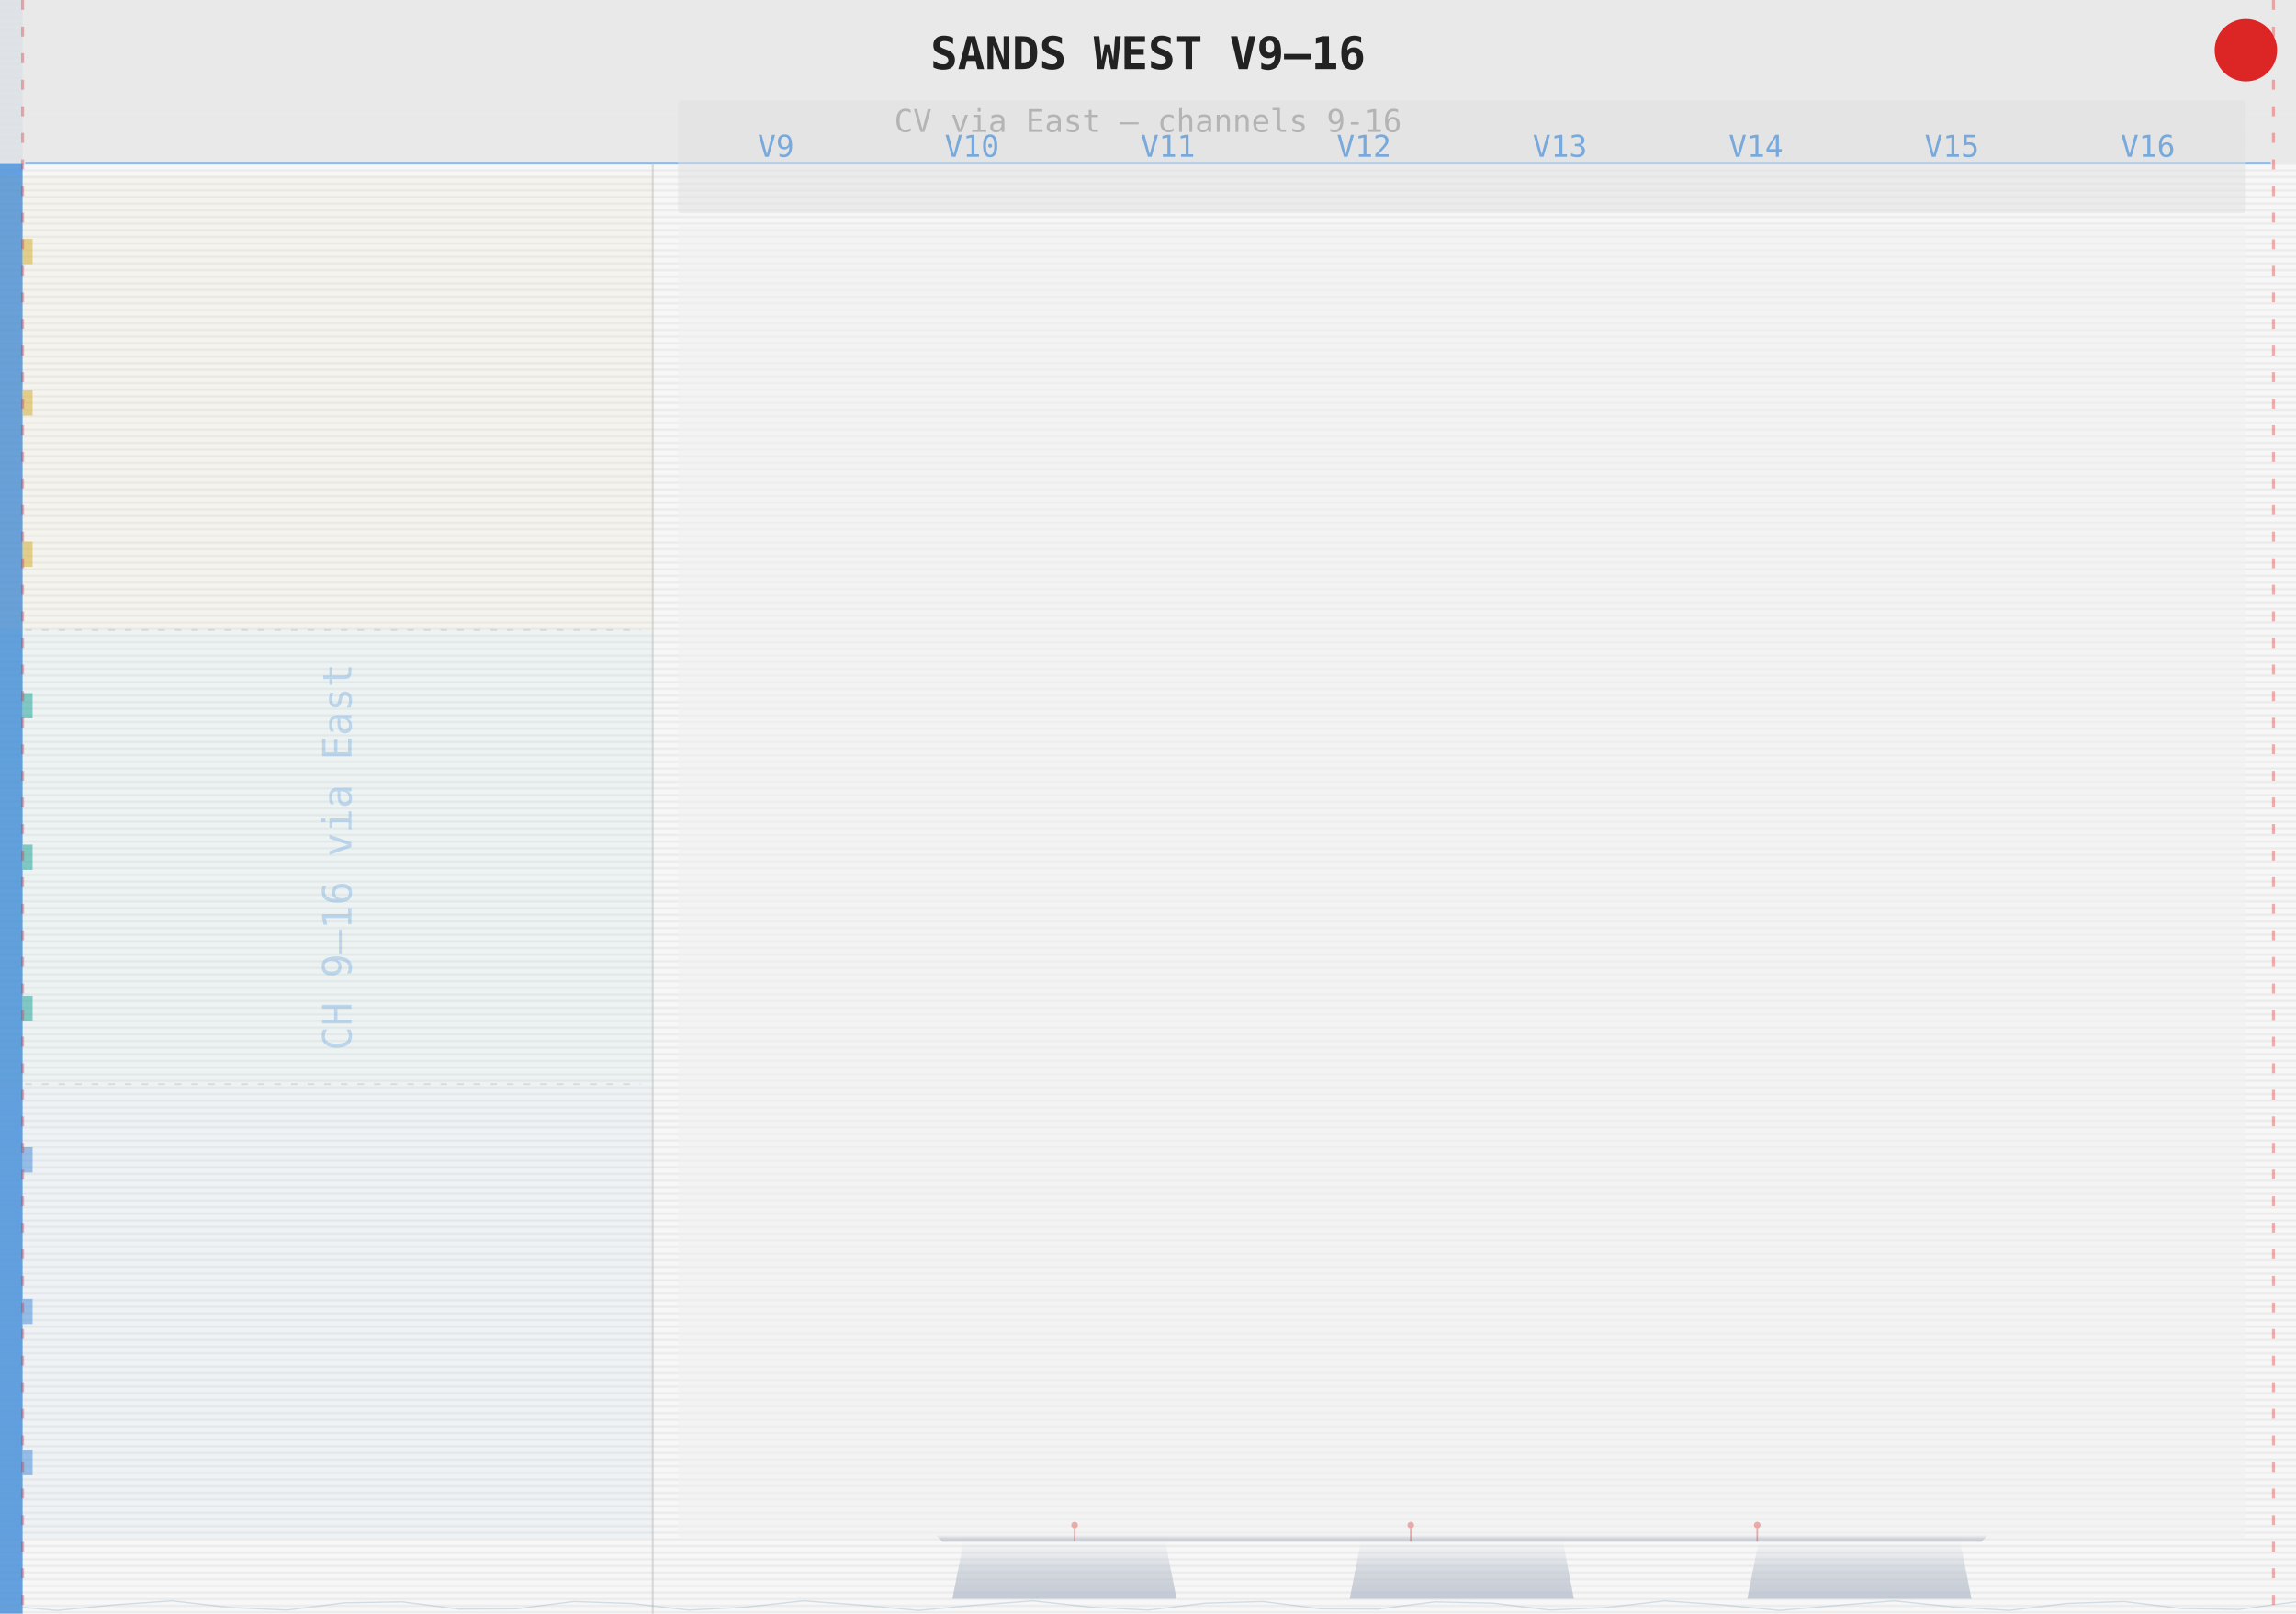
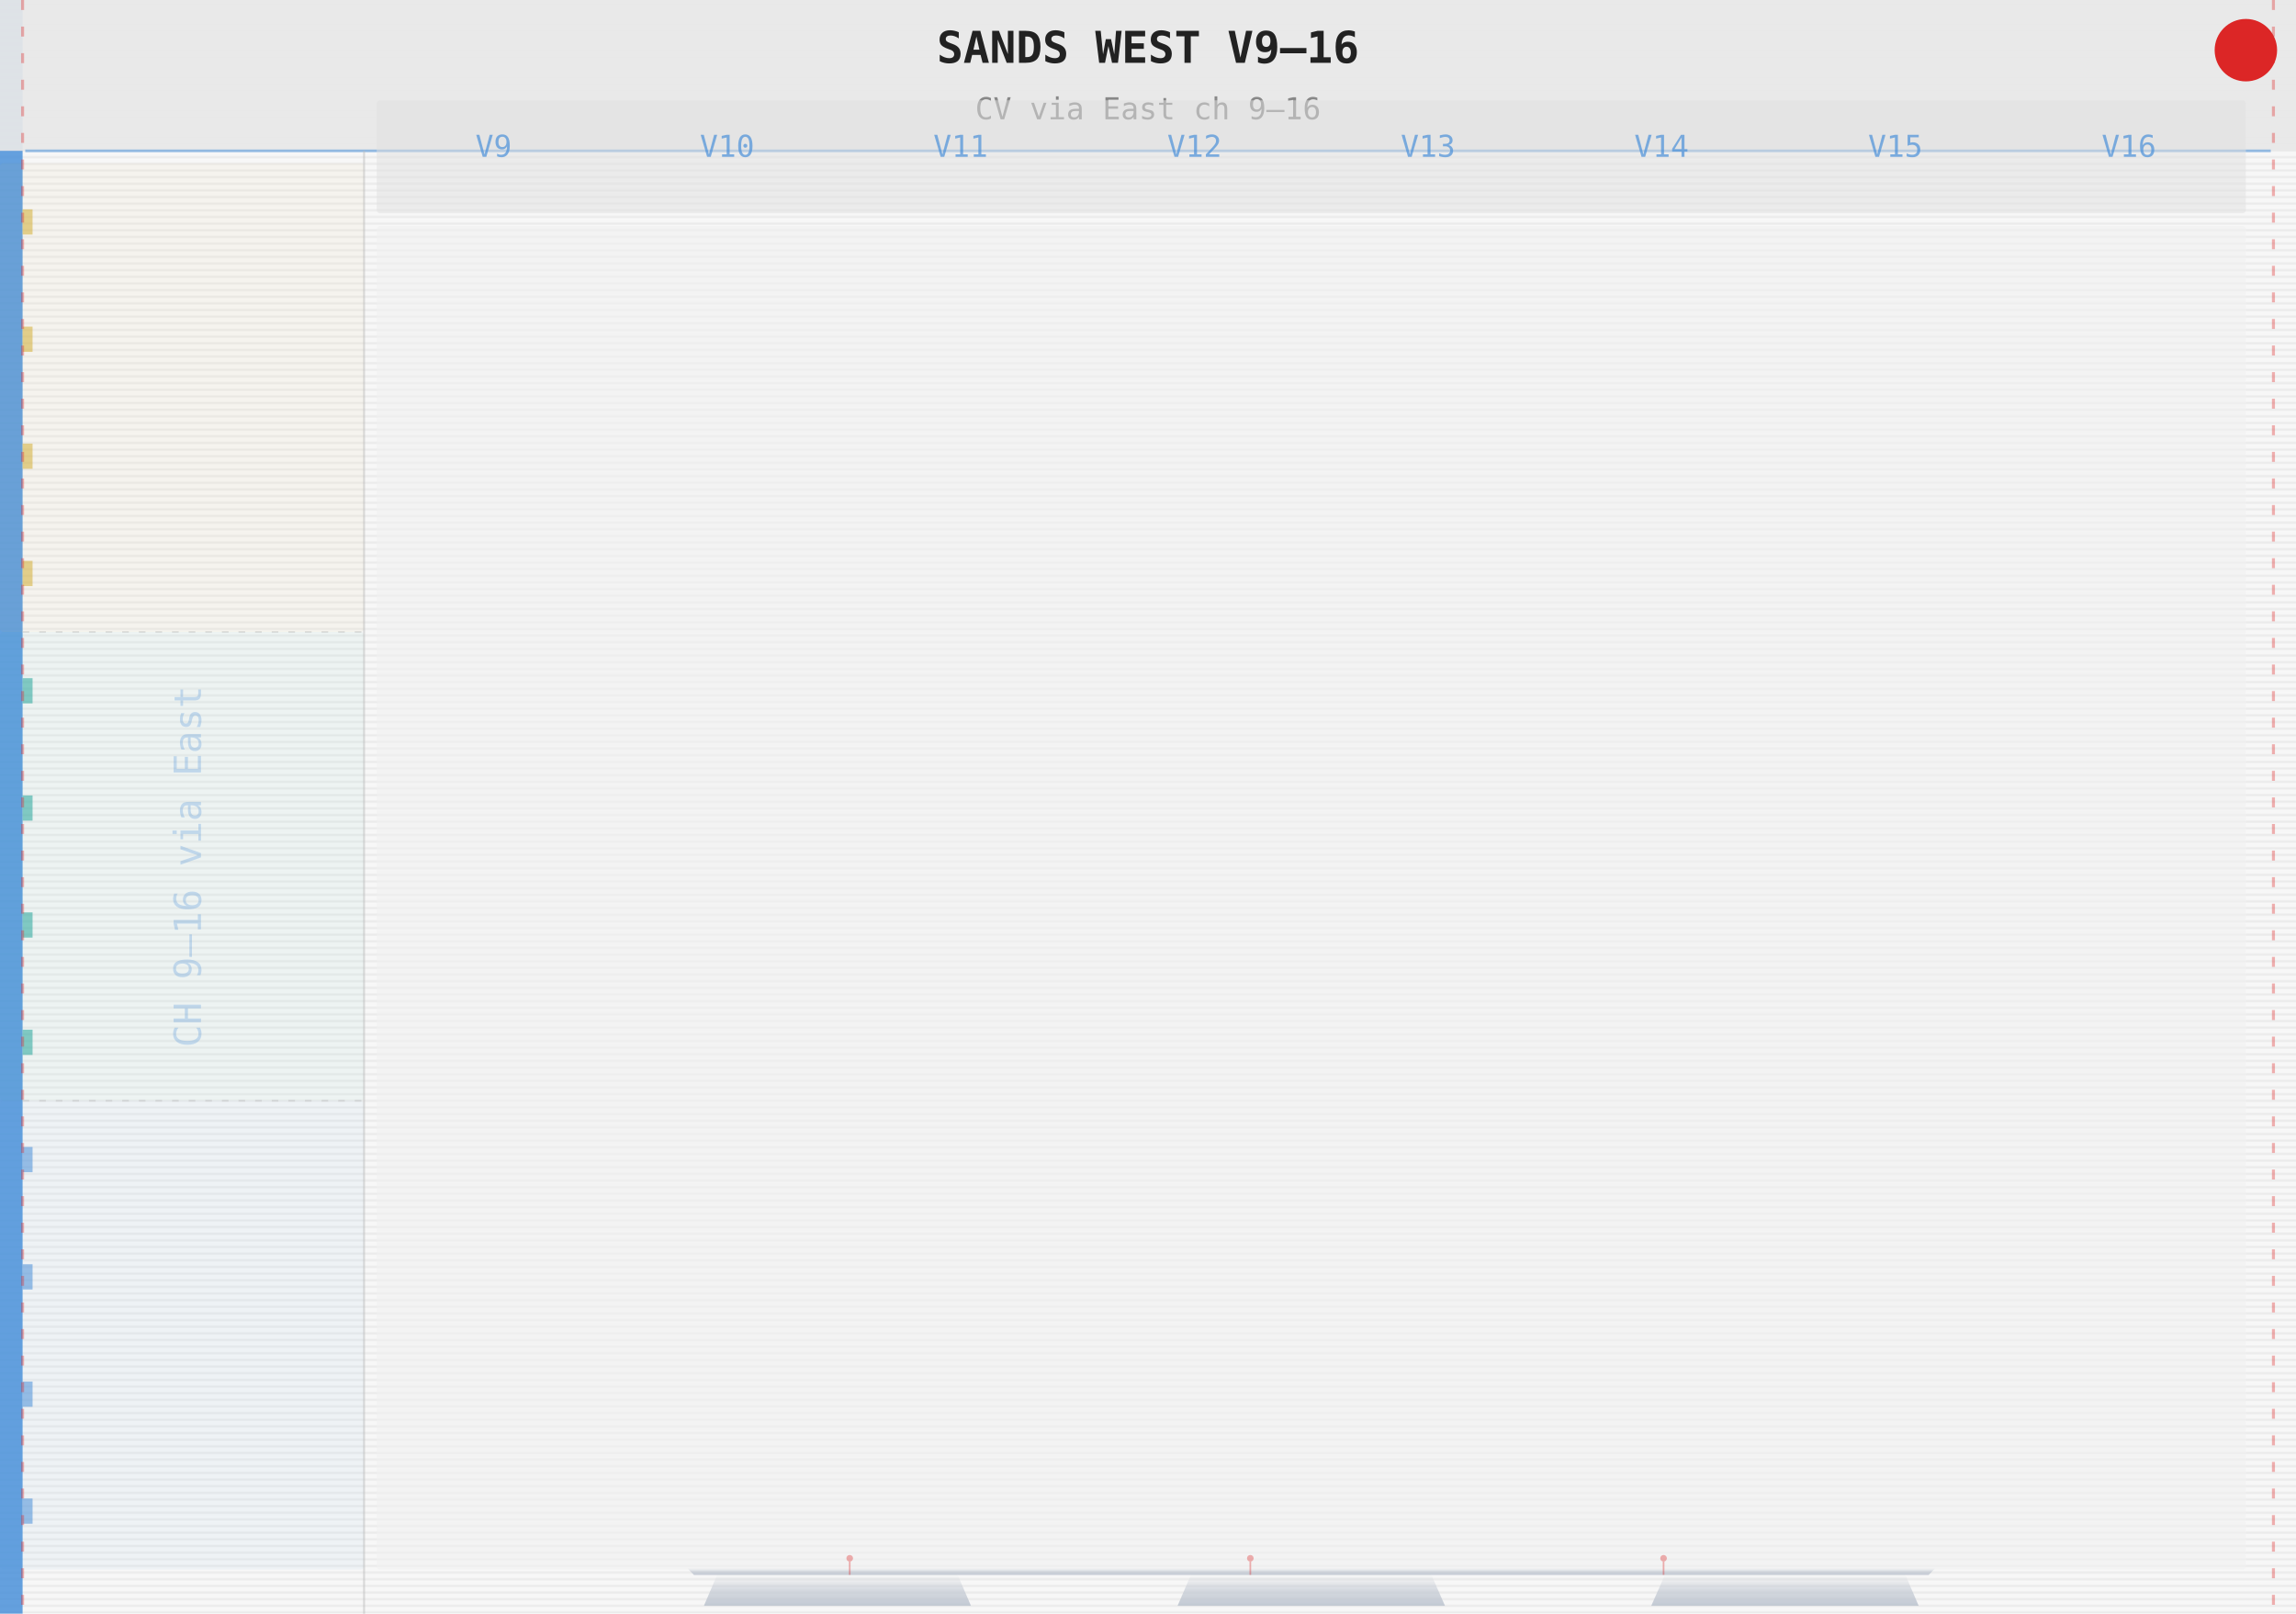
<svg xmlns="http://www.w3.org/2000/svg" width="691.19" height="485.67" viewBox="0 0 691.19 485.67">
  <defs>
    <pattern id="g" x="0" y="0" width="691.19" height="2" patternUnits="userSpaceOnUse">
      <rect width="691.19" height="2" fill="#f7f7f7" />
      <rect y="1" width="691.19" height="0.6" fill="#cccccc" opacity="0.28" />
    </pattern>
    <linearGradient id="mbsG" x1="0" y1="0" x2="0" y2="1">
      <stop offset="0%" stop-color="#b8c0cc" stop-opacity="0.0" />
      <stop offset="50%" stop-color="#b8c0cc" stop-opacity="0.55" />
      <stop offset="100%" stop-color="#b8c0cc" stop-opacity="0.82" />
    </linearGradient>
  </defs>
  <rect width="691.19" height="485.67" fill="url(#g)" />
  <rect x="0" y="0" width="6.8" height="485.67" fill="#4a90d9" opacity="0.85" />
-   <rect x="0" y="0" width="691.19" height="49.1" fill="#e8e8e8" opacity="0.92" />
-   <text x="345.6" y="20.8" font-size="13.6" font-family="monospace" text-anchor="middle" fill="#222" font-weight="bold">SANDS WEST  V9–16</text>
-   <text x="345.6" y="39.7" font-size="9.4" font-family="monospace" text-anchor="middle" fill="#888">CV via East — channels 9-16</text>
-   <line x1="7.6" y1="49.1" x2="683.6" y2="49.1" stroke="#4a90d9" stroke-width="0.8" opacity="0.55" />
-   <rect x="0" y="52.9" width="196.5" height="136.7" fill="#d4af37" opacity="0.05" rx="1" />
-   <rect x="0" y="189.6" width="196.5" height="136.7" fill="#26a69a" opacity="0.05" rx="1" />
-   <rect x="0" y="326.3" width="196.5" height="136.7" fill="#4a90d9" opacity="0.05" rx="1" />
-   <text x="105.8" y="257.9" font-size="12.1" font-family="monospace" text-anchor="middle" fill="#4a90d9" opacity="0.30" transform="rotate(-90,105.8,257.9)">CH 9–16 via East</text>
-   <rect x="6.8" y="71.9" width="3.0" height="7.6" fill="#d4af37" opacity="0.55" />
-   <rect x="6.8" y="117.5" width="3.0" height="7.6" fill="#d4af37" opacity="0.55" />
-   <rect x="6.8" y="163.0" width="3.0" height="7.6" fill="#d4af37" opacity="0.55" />
-   <rect x="6.8" y="208.6" width="3.0" height="7.6" fill="#26a69a" opacity="0.55" />
-   <rect x="6.8" y="254.2" width="3.0" height="7.6" fill="#26a69a" opacity="0.55" />
-   <rect x="6.8" y="299.7" width="3.0" height="7.6" fill="#26a69a" opacity="0.55" />
-   <rect x="6.8" y="345.3" width="3.0" height="7.6" fill="#4a90d9" opacity="0.55" />
-   <rect x="6.8" y="390.9" width="3.0" height="7.6" fill="#4a90d9" opacity="0.55" />
-   <rect x="6.8" y="436.4" width="3.0" height="7.6" fill="#4a90d9" opacity="0.55" />
-   <line x1="7.6" y1="189.6" x2="192.8" y2="189.6" stroke="#bbb" stroke-width="0.5" opacity="0.45" stroke-dasharray="2,3" />
-   <line x1="7.6" y1="326.3" x2="192.8" y2="326.3" stroke="#bbb" stroke-width="0.5" opacity="0.45" stroke-dasharray="2,3" />
-   <line x1="196.5" y1="49.1" x2="196.5" y2="485.7" stroke="#bbb" stroke-width="0.6" opacity="0.50" />
-   <rect x="204.1" y="68.0" width="472.0" height="395.0" fill="#f0f0f0" opacity="0.55" rx="1" />
-   <rect x="204.1" y="30.2" width="472.0" height="34.0" fill="#e0e0e0" opacity="0.50" rx="1" />
-   <text x="233.6" y="47.2" font-size="9.1" font-family="monospace" text-anchor="middle" fill="#4a90d9" opacity="0.70">V9</text>
-   <text x="292.6" y="47.2" font-size="9.1" font-family="monospace" text-anchor="middle" fill="#4a90d9" opacity="0.70">V10</text>
-   <text x="351.6" y="47.2" font-size="9.1" font-family="monospace" text-anchor="middle" fill="#4a90d9" opacity="0.70">V11</text>
-   <text x="410.6" y="47.2" font-size="9.1" font-family="monospace" text-anchor="middle" fill="#4a90d9" opacity="0.70">V12</text>
-   <text x="469.6" y="47.2" font-size="9.1" font-family="monospace" text-anchor="middle" fill="#4a90d9" opacity="0.70">V13</text>
-   <text x="528.6" y="47.2" font-size="9.1" font-family="monospace" text-anchor="middle" fill="#4a90d9" opacity="0.70">V14</text>
-   <text x="587.6" y="47.2" font-size="9.1" font-family="monospace" text-anchor="middle" fill="#4a90d9" opacity="0.70">V15</text>
-   <text x="646.6" y="47.2" font-size="9.1" font-family="monospace" text-anchor="middle" fill="#4a90d9" opacity="0.70">V16</text>
+   <rect x="0" y="0" width="691.19" height="45.4" fill="#e8e8e8" opacity="0.92" />
+   <text x="345.6" y="18.9" font-size="13.2" font-family="monospace" text-anchor="middle" fill="#222" font-weight="bold">SANDS WEST  V9–16</text>
+   <text x="345.6" y="35.9" font-size="9.1" font-family="monospace" text-anchor="middle" fill="#888">CV via East  ch 9–16</text>
+   <line x1="7.6" y1="45.4" x2="683.6" y2="45.4" stroke="#4a90d9" stroke-width="0.8" opacity="0.55" />
+   <rect x="0" y="49.1" width="109.6" height="141.1" fill="#d4af37" opacity="0.05" rx="1" />
+   <rect x="0" y="190.2" width="109.6" height="141.1" fill="#26a69a" opacity="0.05" rx="1" />
+   <rect x="0" y="331.3" width="109.6" height="141.1" fill="#4a90d9" opacity="0.05" rx="1" />
+   <text x="60.5" y="260.8" font-size="11.3" font-family="monospace" text-anchor="middle" fill="#4a90d9" opacity="0.28" transform="rotate(-90,60.5,260.8)">CH 9–16 via East</text>
+   <rect x="6.8" y="63.0" width="3.0" height="7.6" fill="#d4af37" opacity="0.55" />
+   <rect x="6.8" y="98.3" width="3.0" height="7.6" fill="#d4af37" opacity="0.55" />
+   <rect x="6.8" y="133.5" width="3.0" height="7.6" fill="#d4af37" opacity="0.55" />
+   <rect x="6.8" y="168.8" width="3.0" height="7.6" fill="#d4af37" opacity="0.55" />
+   <rect x="6.8" y="204.1" width="3.0" height="7.6" fill="#26a69a" opacity="0.55" />
+   <rect x="6.8" y="239.4" width="3.0" height="7.6" fill="#26a69a" opacity="0.55" />
+   <rect x="6.8" y="274.6" width="3.0" height="7.6" fill="#26a69a" opacity="0.55" />
+   <rect x="6.8" y="309.9" width="3.0" height="7.6" fill="#26a69a" opacity="0.55" />
+   <rect x="6.8" y="345.2" width="3.0" height="7.6" fill="#4a90d9" opacity="0.55" />
+   <rect x="6.8" y="380.5" width="3.0" height="7.6" fill="#4a90d9" opacity="0.55" />
+   <rect x="6.8" y="415.8" width="3.0" height="7.6" fill="#4a90d9" opacity="0.55" />
+   <rect x="6.8" y="451.0" width="3.0" height="7.6" fill="#4a90d9" opacity="0.55" />
+   <line x1="6.8" y1="190.2" x2="109.6" y2="190.2" stroke="#bbb" stroke-width="0.5" opacity="0.45" stroke-dasharray="2,3" />
+   <line x1="6.8" y1="331.3" x2="109.6" y2="331.3" stroke="#bbb" stroke-width="0.5" opacity="0.45" stroke-dasharray="2,3" />
+   <line x1="109.6" y1="45.4" x2="109.6" y2="485.7" stroke="#bbb" stroke-width="0.6" opacity="0.50" />
+   <rect x="113.4" y="68.0" width="562.7" height="404.4" fill="#f0f0f0" opacity="0.55" rx="1" />
+   <rect x="113.4" y="30.2" width="562.7" height="34.0" fill="#e0e0e0" opacity="0.50" rx="1" />
+   <text x="148.6" y="47.2" font-size="9.1" font-family="monospace" text-anchor="middle" fill="#4a90d9" opacity="0.70">V9</text>
+   <text x="218.9" y="47.2" font-size="9.1" font-family="monospace" text-anchor="middle" fill="#4a90d9" opacity="0.70">V10</text>
+   <text x="289.2" y="47.2" font-size="9.1" font-family="monospace" text-anchor="middle" fill="#4a90d9" opacity="0.70">V11</text>
+   <text x="359.6" y="47.2" font-size="9.1" font-family="monospace" text-anchor="middle" fill="#4a90d9" opacity="0.70">V12</text>
+   <text x="429.9" y="47.2" font-size="9.1" font-family="monospace" text-anchor="middle" fill="#4a90d9" opacity="0.70">V13</text>
+   <text x="500.2" y="47.2" font-size="9.1" font-family="monospace" text-anchor="middle" fill="#4a90d9" opacity="0.70">V14</text>
+   <text x="570.6" y="47.2" font-size="9.1" font-family="monospace" text-anchor="middle" fill="#4a90d9" opacity="0.70">V15</text>
+   <text x="640.9" y="47.2" font-size="9.1" font-family="monospace" text-anchor="middle" fill="#4a90d9" opacity="0.70">V16</text>
  <g fill="url(#mbsG)" stroke="none">
-     <polygon points="290.1,464.0 350.8,464.0 354.2,481.2 286.7,481.2" />
-     <polygon points="409.7,464.0 470.5,464.0 473.8,481.2 406.3,481.2" />
-     <polygon points="529.4,464.0 590.1,464.0 593.5,481.2 526.0,481.2" />
-     <polygon points="283.7,464.0 596.5,464.0 598.5,462.0 281.7,462.0" />
+     <polygon points="215.9,474.0 288.3,474.0 292.3,483.3 211.9,483.3" />
+     <polygon points="358.5,474.0 430.9,474.0 435.0,483.3 354.5,483.3" />
+     <polygon points="501.2,474.0 573.6,474.0 577.6,483.3 497.1,483.3" />
+     <polygon points="208.9,474.0 580.6,474.0 582.6,472.0 206.9,472.0" />
  </g>
-   <line x1="323.5" y1="464.0" x2="323.5" y2="460.0" stroke="#dc2626" stroke-width="0.5" opacity="0.35" />
-   <circle cx="323.5" cy="459.0" r="1.0" fill="#dc2626" opacity="0.35" />
-   <line x1="424.7" y1="464.0" x2="424.7" y2="460.0" stroke="#dc2626" stroke-width="0.5" opacity="0.35" />
-   <circle cx="424.7" cy="459.0" r="1.0" fill="#dc2626" opacity="0.35" />
-   <line x1="529.0" y1="464.0" x2="529.0" y2="460.0" stroke="#dc2626" stroke-width="0.5" opacity="0.35" />
-   <circle cx="529.0" cy="459.0" r="1.0" fill="#dc2626" opacity="0.35" />
+   <line x1="255.8" y1="474.0" x2="255.8" y2="470.0" stroke="#dc2626" stroke-width="0.5" opacity="0.35" />
+   <circle cx="255.8" cy="469.0" r="1.0" fill="#dc2626" opacity="0.35" />
+   <line x1="376.4" y1="474.0" x2="376.4" y2="470.0" stroke="#dc2626" stroke-width="0.5" opacity="0.35" />
+   <circle cx="376.4" cy="469.0" r="1.0" fill="#dc2626" opacity="0.35" />
+   <line x1="500.8" y1="474.0" x2="500.8" y2="470.0" stroke="#dc2626" stroke-width="0.5" opacity="0.35" />
+   <circle cx="500.8" cy="469.0" r="1.0" fill="#dc2626" opacity="0.35" />
  <g fill="none" stroke="#7aa0b8">
-     <path d="M0.0,483.2 L17.3,484.7 L34.6,483.0 L51.8,481.8 L69.1,483.8 L86.4,484.6 L103.7,482.4 L121.0,482.1 L138.2,484.3 L155.5,484.2 L172.8,482.0 L190.1,482.6 L207.4,484.6 L224.6,483.7 L241.9,481.8 L259.2,483.1 L276.5,484.7 L293.8,483.1 L311.0,481.8 L328.3,483.7 L345.6,484.6 L362.9,482.5 L380.2,482.0 L397.4,484.2 L414.7,484.3 L432.0,482.1 L449.3,482.5 L466.6,484.6 L483.8,483.8 L501.1,481.8 L518.4,483.0 L535.7,484.7 L553.0,483.2 L570.2,481.8 L587.5,483.6 L604.8,484.7 L622.1,482.6 L639.4,482.0 L656.6,484.1 L673.9,484.4 L691.2,482.1" stroke-width="0.4" opacity="0.3" />
  </g>
  <g stroke="#dc2626" stroke-width="0.9" opacity="0.35">
    <line x1="6.8" y1="0" x2="6.8" y2="485.67" stroke-dasharray="3,5" />
    <line x1="684.4" y1="0" x2="684.4" y2="485.67" stroke-dasharray="3,5" />
  </g>
  <circle cx="676.1" cy="15.1" r="9.4" fill="#dc2626" />
</svg>
